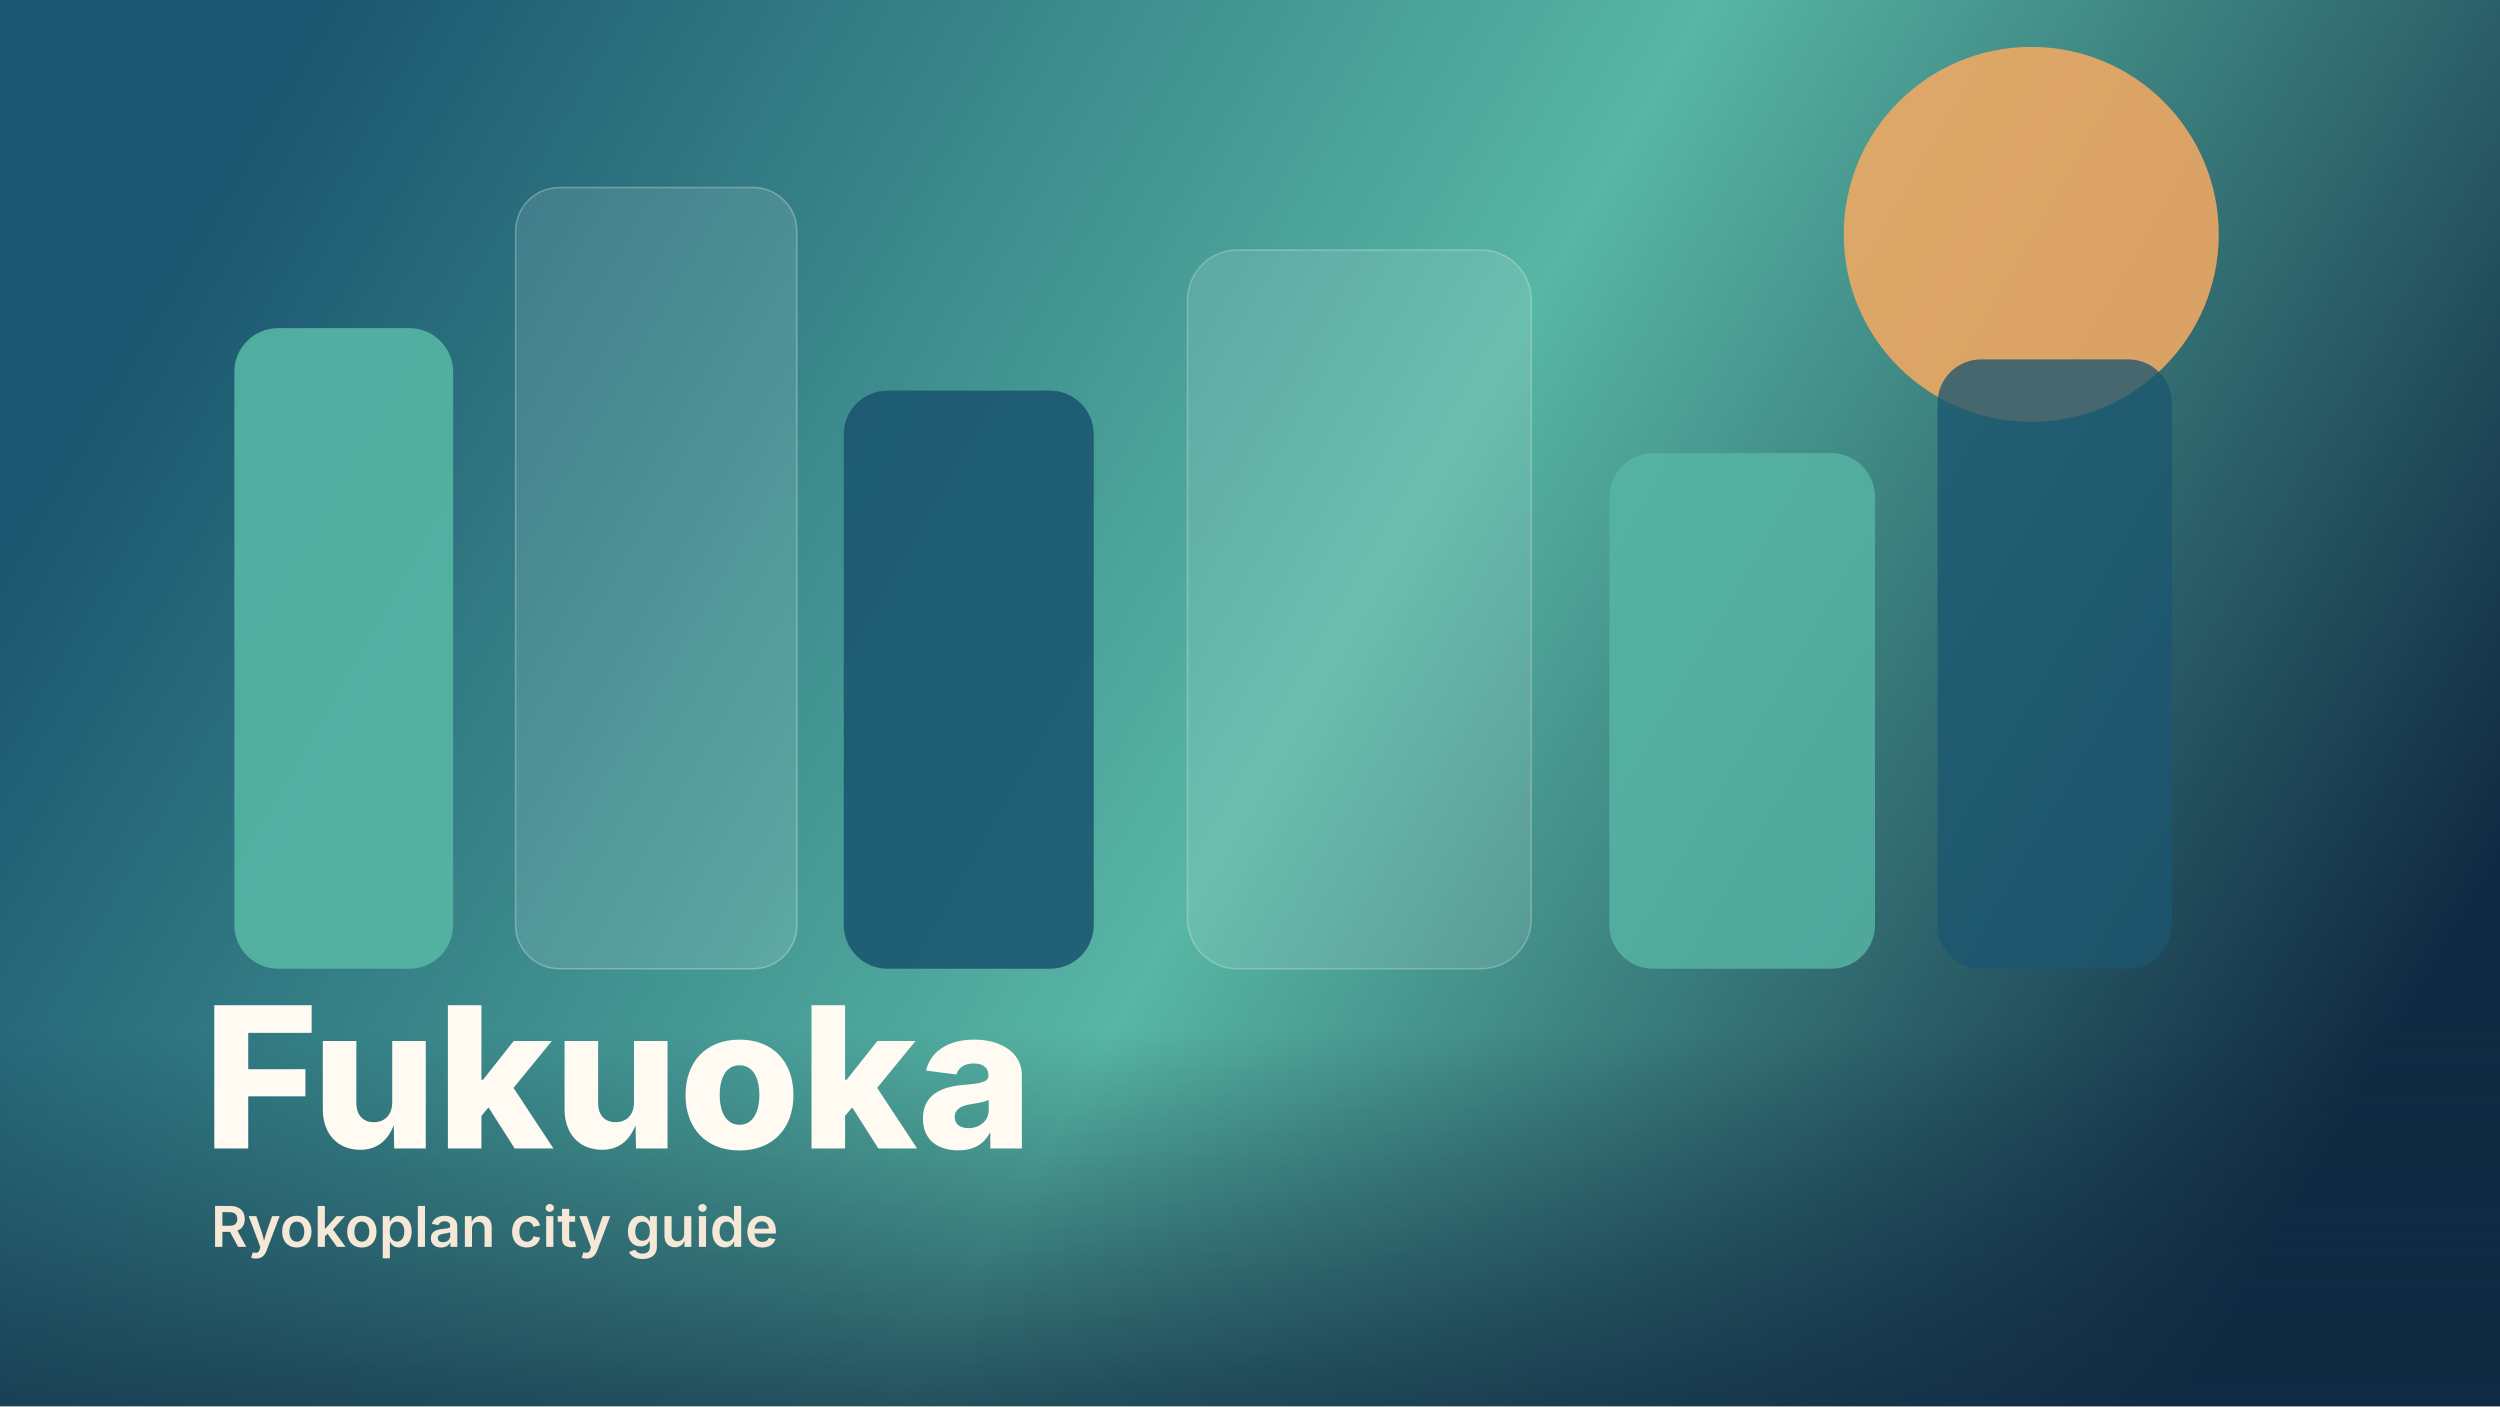
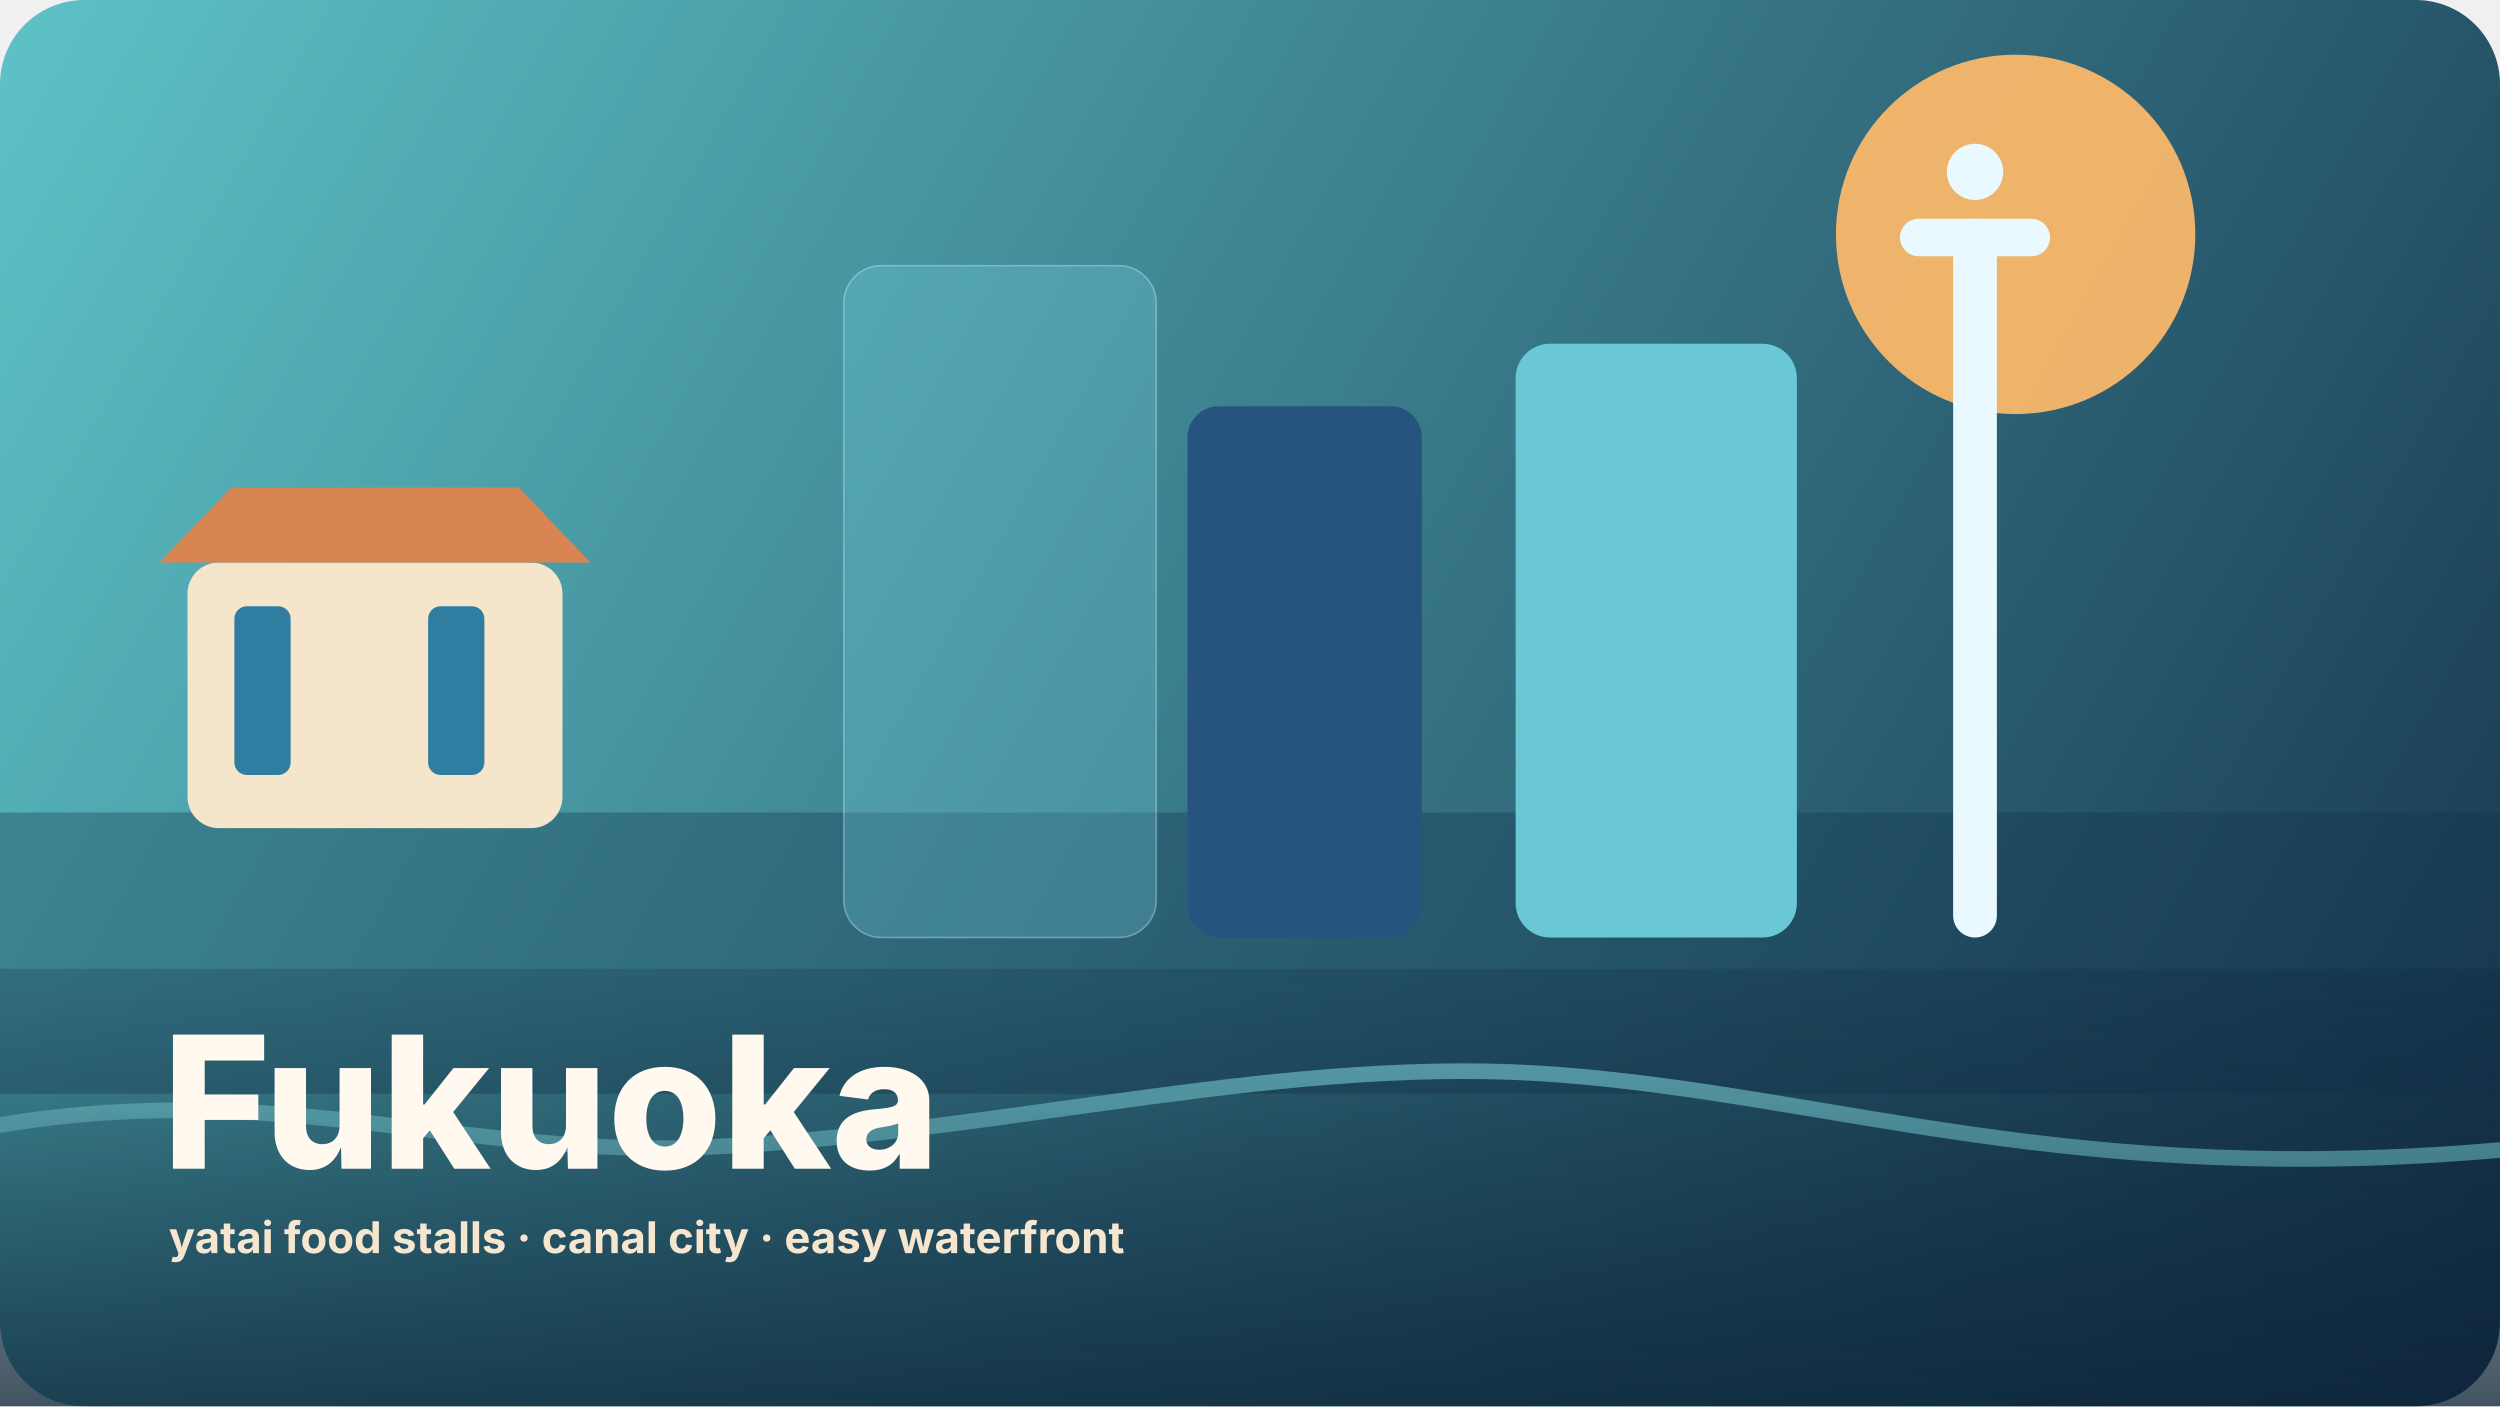
<svg xmlns="http://www.w3.org/2000/svg" viewBox="0 0 1600 900" fill="none">
-   <rect width="1600" height="900" rx="48" fill="#F6F0E7" />
-   <rect width="1600" height="900" fill="url(#g)" />
-   <circle cx="1300" cy="150" r="120" fill="#F0A963" fill-opacity=".88" />
-   <rect x="150" y="210" width="140" height="410" rx="28" fill="#57B6A4" fill-opacity=".9" />
-   <rect x="330" y="120" width="180" height="500" rx="28" fill="#ffffff" fill-opacity=".12" stroke="#ffffff" stroke-opacity=".28" />
-   <rect x="540" y="250" width="160" height="370" rx="28" fill="#1B5670" fill-opacity=".88" />
-   <rect x="760" y="160" width="220" height="460" rx="32" fill="#ffffff" fill-opacity=".12" stroke="#ffffff" stroke-opacity=".24" />
-   <rect x="1030" y="290" width="170" height="330" rx="28" fill="#57B6A4" fill-opacity=".82" />
-   <rect x="1240" y="230" width="150" height="390" rx="28" fill="#1B5670" fill-opacity=".78" />
-   <rect x="0" y="660" width="1600" height="240" fill="url(#fade)" />
-   <text x="130" y="735" fill="#fffaf2" font-size="126" font-family="Inter, Arial, sans-serif" font-weight="800">Fukuoka</text>
-   <text x="135" y="798" fill="#F6E8D6" font-size="36" font-family="Inter, Arial, sans-serif" font-weight="600">Ryokoplan city guide</text>
  <defs>
-     <linearGradient id="g" x1="160" y1="80" x2="1440" y2="820" gradientUnits="userSpaceOnUse">
-       <stop stop-color="#1B5670" />
-       <stop offset=".52" stop-color="#57B6A4" />
-       <stop offset="1" stop-color="#102A43" />
+     <linearGradient id="sky" x1="0" y1="0" x2="1600" y2="900" gradientUnits="userSpaceOnUse">
+       <stop stop-color="#5DC2C7" />
+       <stop offset="1" stop-color="#15324C" />
    </linearGradient>
-     <linearGradient id="fade" x1="800" y1="660" x2="800" y2="900" gradientUnits="userSpaceOnUse">
-       <stop stop-color="#102A43" stop-opacity="0" />
-       <stop offset="1" stop-color="#102A43" stop-opacity=".72" />
+     <linearGradient id="fade" x1="0" y1="520" x2="0" y2="900" gradientUnits="userSpaceOnUse">
+       <stop stop-color="#0B2236" stop-opacity="0" />
+       <stop offset="1" stop-color="#0B2236" stop-opacity=".76" />
    </linearGradient>
  </defs>
+   <rect width="1600" height="900" rx="54" fill="url(#sky)" />
+   <circle cx="1290" cy="150" r="115" fill="#FFBB6A" fill-opacity=".92" />
+   <rect x="0" y="520" width="1600" height="180" fill="#12344F" fill-opacity=".34" />
+   <rect x="120" y="360" width="240" height="170" rx="20" fill="#F5E5CB" />
+   <path d="M102 360H378L332 312H148L102 360Z" fill="#D88552" />
+   <rect x="150" y="388" width="36" height="108" rx="8" fill="#2F7EA1" />
+   <rect x="274" y="388" width="36" height="108" rx="8" fill="#2F7EA1" />
+   <rect x="540" y="170" width="200" height="430" rx="24" fill="#7FD8EE" fill-opacity=".25" stroke="#D7F9FF" stroke-opacity=".36" />
+   <rect x="760" y="260" width="150" height="340" rx="20" fill="#26547E" />
+   <rect x="970" y="220" width="180" height="380" rx="22" fill="#6AC8D5" />
+   <rect x="1250" y="140" width="28" height="460" rx="14" fill="#EAF9FF" />
+   <rect x="1216" y="140" width="96" height="24" rx="12" fill="#EAF9FF" />
+   <circle cx="1264" cy="110" r="18" fill="#EAF9FF" />
+   <path d="M0 720C180 690 300 742 456 734C650 724 826 674 1000 688C1176 702 1328 760 1600 736" stroke="#89ECF0" stroke-opacity=".8" stroke-width="10" stroke-linecap="round" />
+   <rect y="620" width="1600" height="280" fill="url(#fade)" />
+   <text x="104" y="748" fill="#FFF9F0" font-size="118" font-family="Inter, Arial, sans-serif" font-weight="800">Fukuoka</text>
+   <text x="108" y="802" fill="#F7E6CF" font-size="28" font-family="Inter, Arial, sans-serif" font-weight="700">yatai food stalls · canal city · easy waterfront</text>
</svg>
